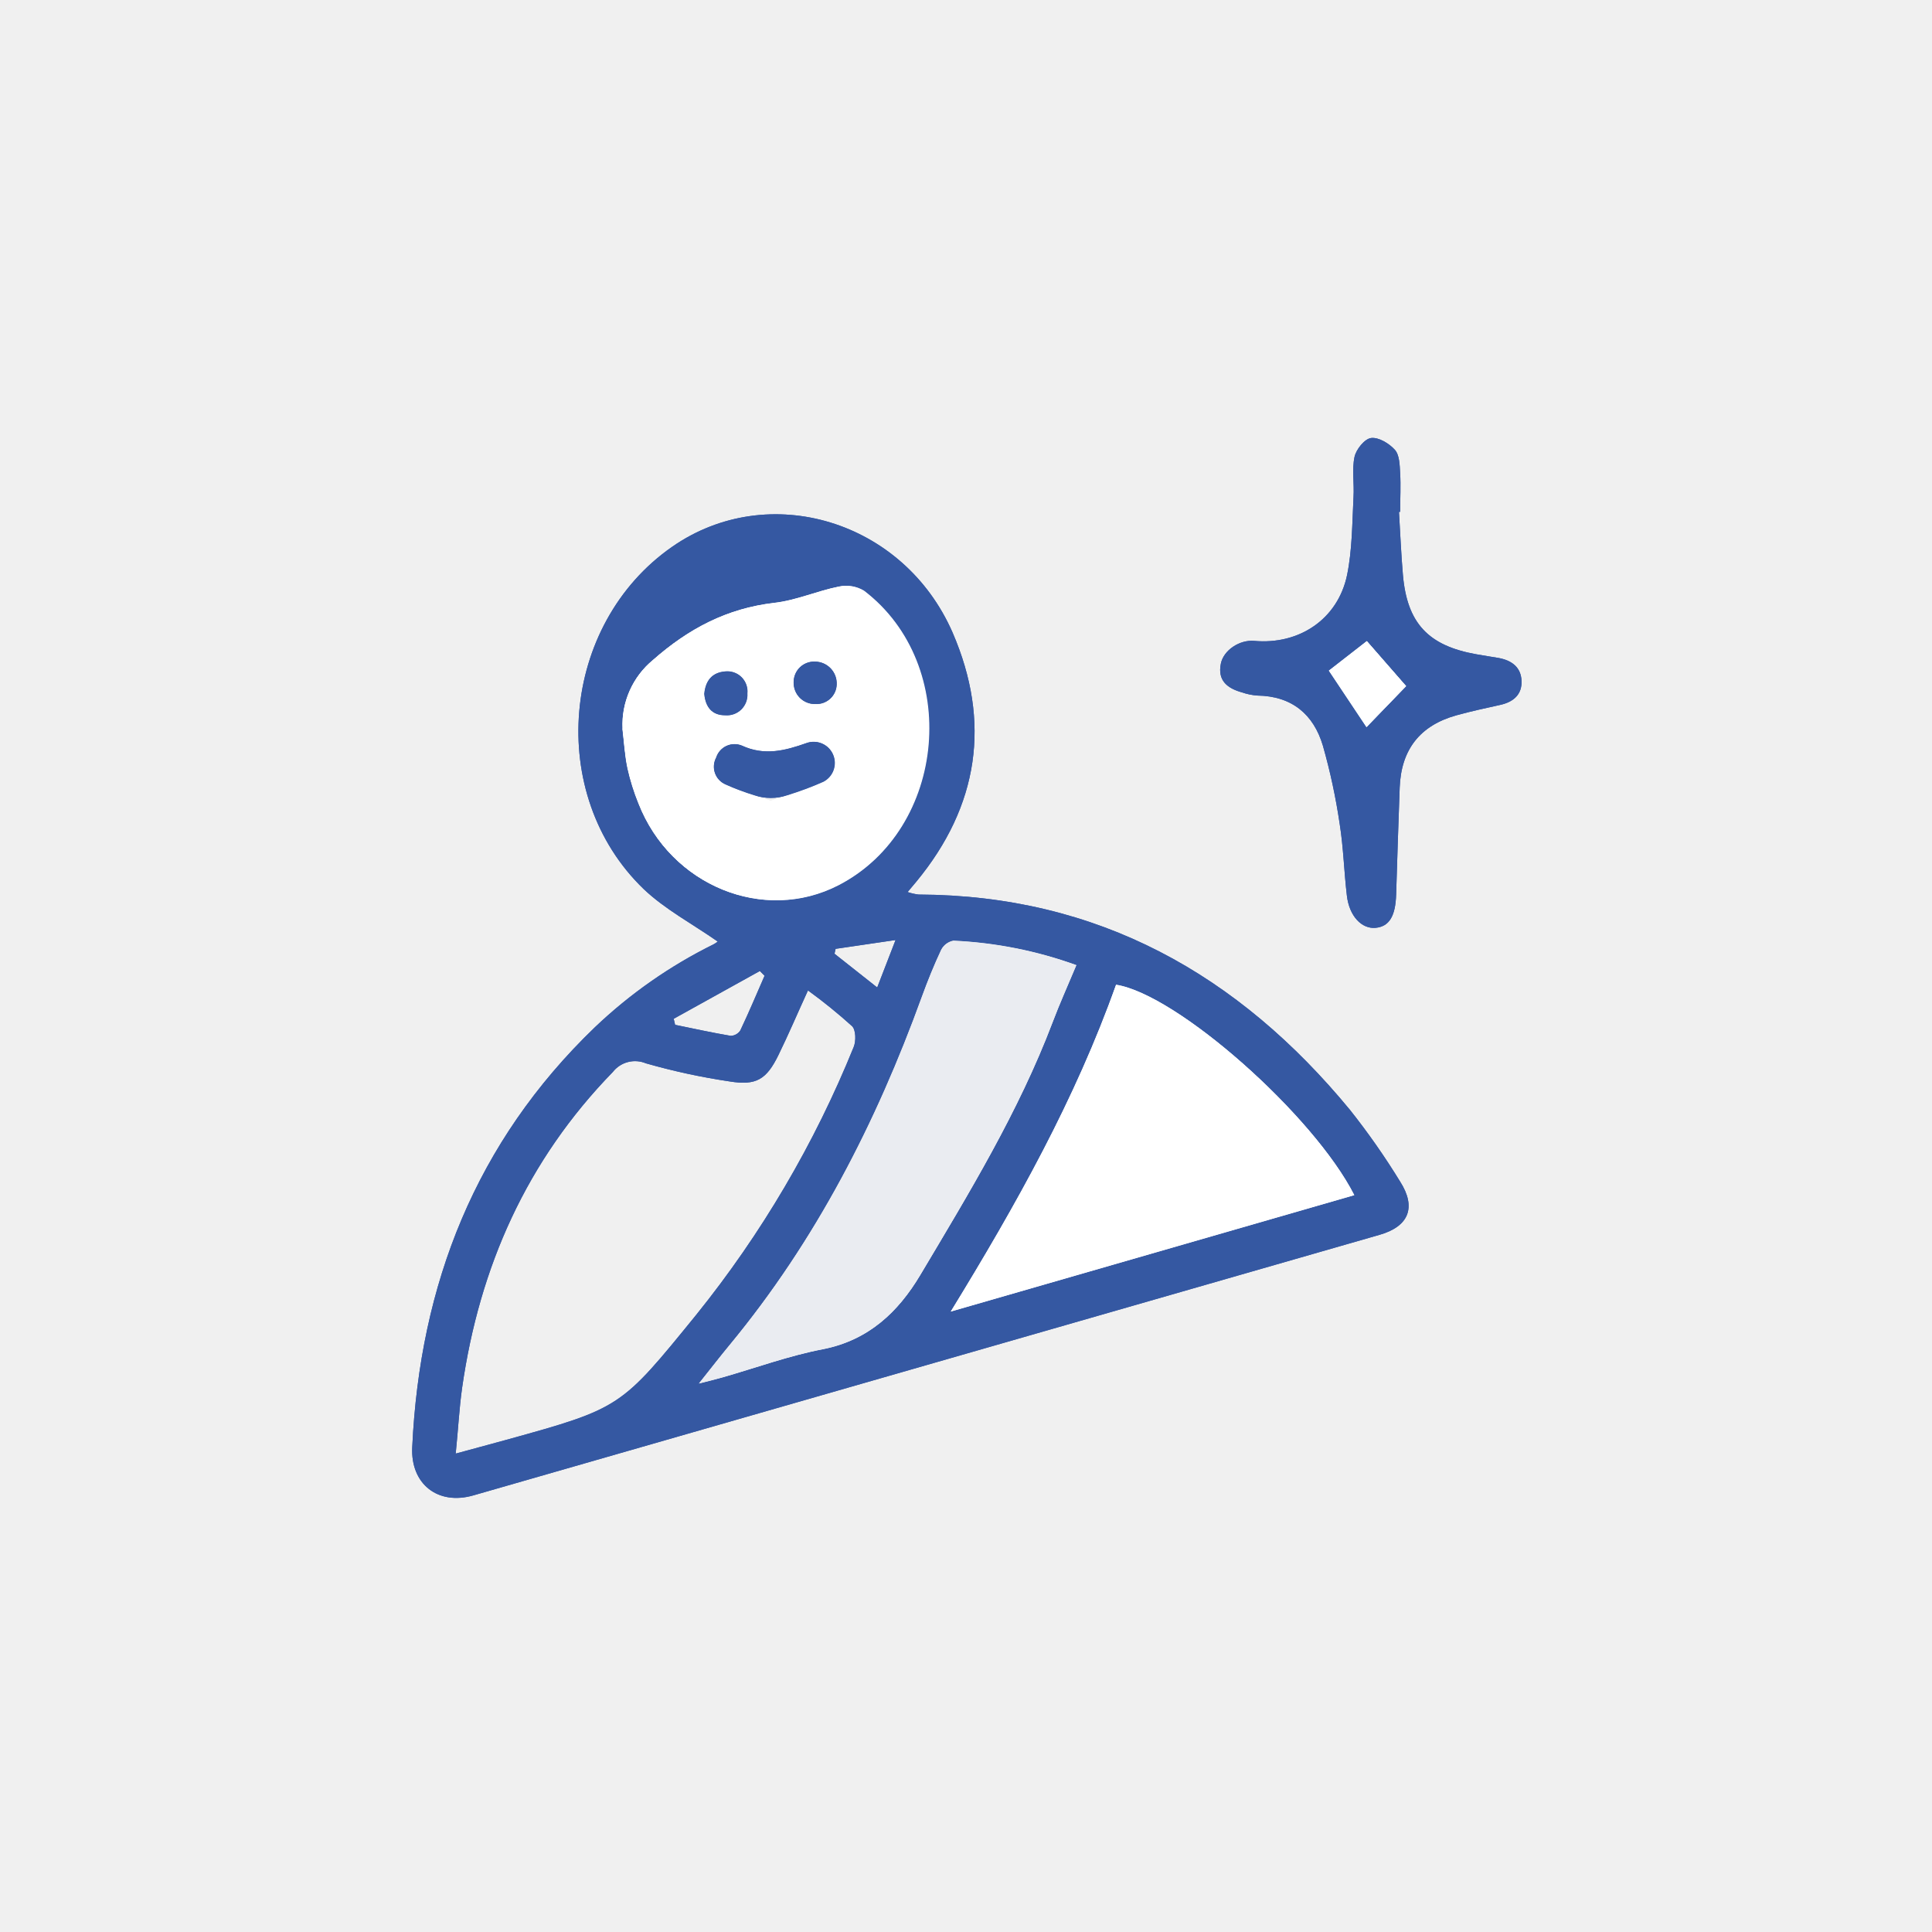
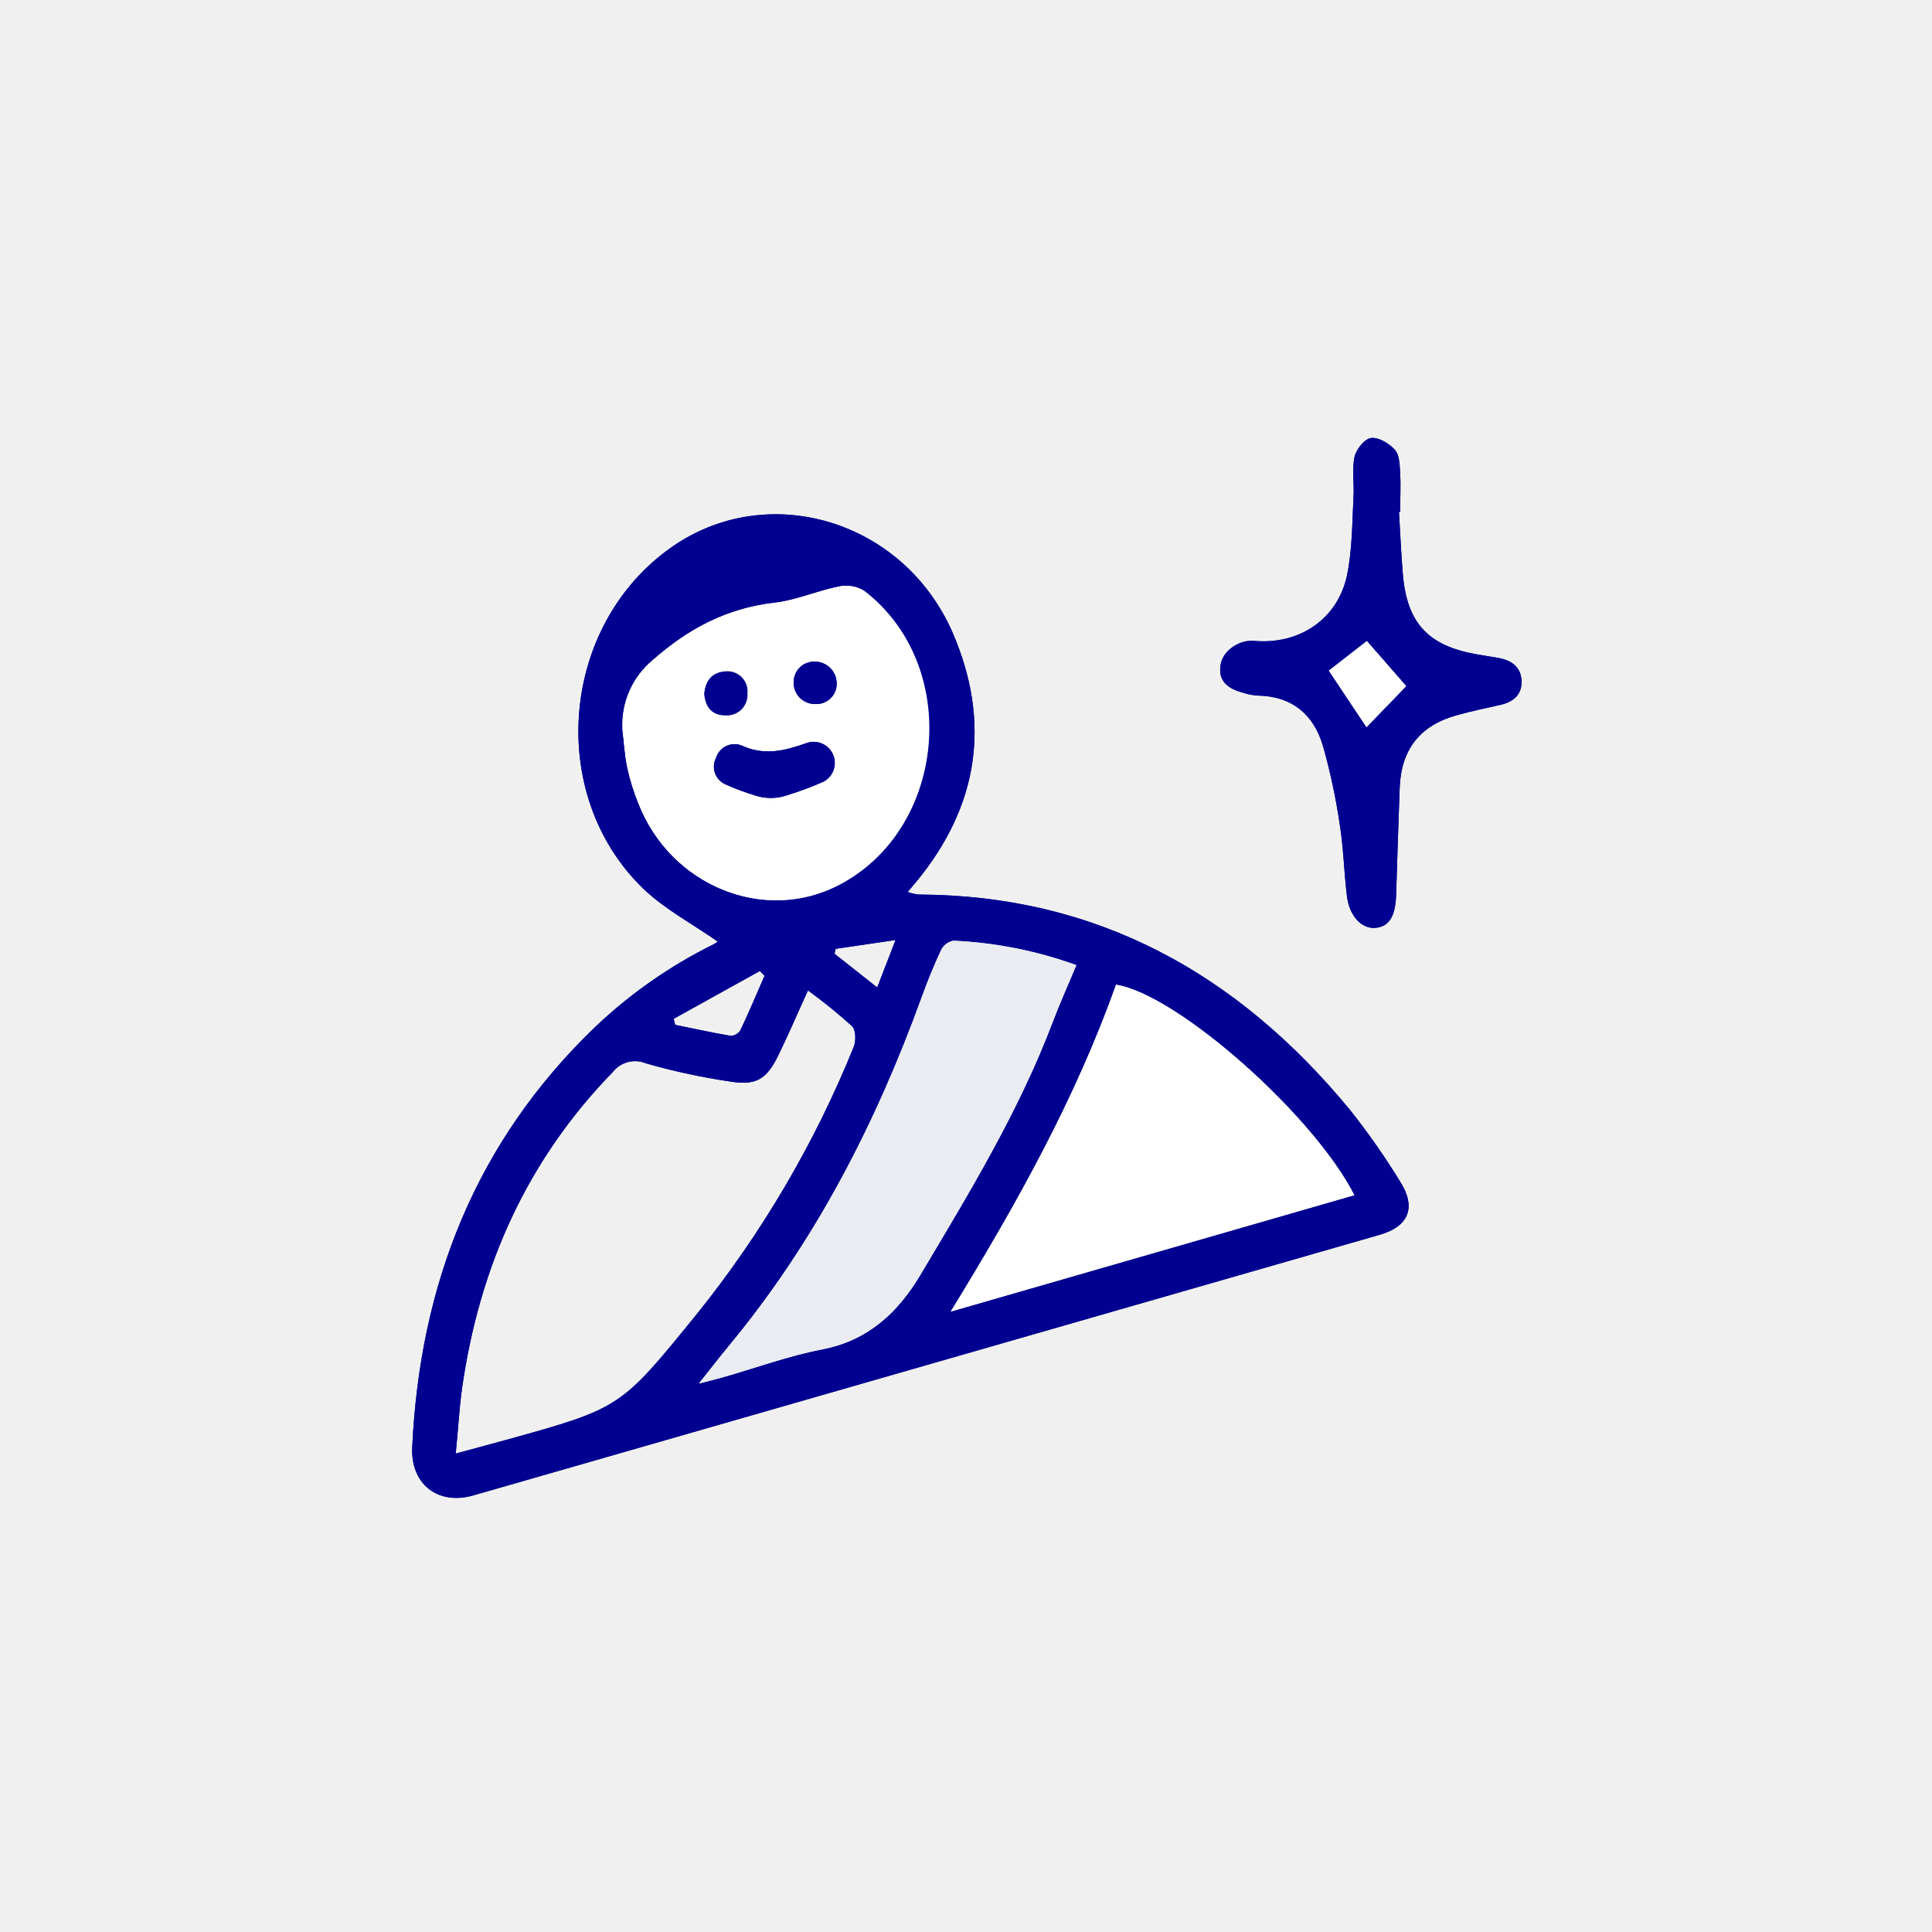
<svg xmlns="http://www.w3.org/2000/svg" width="300" height="300" viewBox="0 0 300 300" fill="none">
-   <path d="M111.452 146.205C107.512 143.455 103.262 141.205 99.942 138.045C84.702 123.355 87.032 96.935 104.412 84.875C119.352 74.515 140.312 80.785 147.922 98.235C153.922 112.115 151.982 125.145 142.292 136.895L140.932 138.515C141.484 138.704 142.053 138.835 142.632 138.905C170.492 139.015 192.292 151.295 209.632 172.355C212.452 175.907 215.053 179.627 217.422 183.495C219.962 187.495 218.752 190.435 214.242 191.735C167.329 205.235 120.412 218.725 73.492 232.205C67.992 233.785 63.742 230.435 64.012 224.735C65.192 199.415 73.862 177.325 92.352 159.535C97.816 154.328 104.036 149.979 110.802 146.635C111.032 146.513 111.25 146.369 111.452 146.205V146.205ZM125.452 153.815C123.822 157.375 122.452 160.605 120.882 163.815C119.022 167.635 117.412 168.595 113.302 167.925C108.912 167.275 104.569 166.337 100.302 165.115C99.415 164.743 98.429 164.673 97.499 164.917C96.568 165.161 95.743 165.705 95.152 166.465C81.812 180.165 74.452 196.685 71.762 215.465C71.302 218.715 71.142 222.015 70.762 225.715C73.762 224.895 76.212 224.245 78.632 223.575C96.452 218.645 96.392 218.575 108.112 204.165C118.258 191.576 126.496 177.562 132.562 162.575C132.942 161.655 132.902 159.915 132.312 159.345C130.139 157.381 127.862 155.535 125.492 153.815H125.452ZM96.622 113.145C96.872 115.205 96.982 117.305 97.402 119.325C97.818 121.182 98.387 123.001 99.102 124.765C104.102 137.545 118.562 143.435 130.162 137.445C147.002 128.745 149.232 103.265 134.082 91.715C132.909 91.017 131.515 90.791 130.182 91.085C126.822 91.765 123.592 93.225 120.182 93.605C112.832 94.445 106.872 97.605 101.362 102.465C99.801 103.756 98.563 105.393 97.747 107.248C96.93 109.102 96.559 111.121 96.662 113.145H96.622ZM147.622 203.665L210.292 185.585C203.982 173.135 182.762 154.375 173.292 152.905C167.012 170.585 157.882 186.965 147.622 203.665ZM167.142 149.865C161.007 147.645 154.57 146.367 148.052 146.075C147.648 146.152 147.268 146.32 146.939 146.566C146.609 146.812 146.341 147.129 146.152 147.495C145.032 149.865 144.042 152.315 143.152 154.785C136.052 174.375 126.662 192.695 113.312 208.845C111.832 210.625 110.422 212.455 108.522 214.845C110.202 214.415 111.152 214.195 112.082 213.925C117.322 212.435 122.482 210.555 127.802 209.515C134.862 208.125 139.492 203.725 142.892 198.025C150.462 185.325 158.172 172.675 163.452 158.765C164.532 155.895 165.792 153.095 167.142 149.865V149.865ZM104.612 158.195L104.832 159.135C107.712 159.725 110.572 160.355 113.462 160.845C113.759 160.835 114.049 160.755 114.308 160.611C114.567 160.466 114.788 160.262 114.952 160.015C116.282 157.215 117.482 154.355 118.722 151.515L117.992 150.775L104.612 158.195ZM139.062 145.965L129.752 147.335L129.582 148.095L136.212 153.335L139.062 145.965Z" fill="#3558A2" />
-   <path d="M217.233 79.505C217.433 82.765 217.563 86.025 217.843 89.265C218.493 96.745 221.753 100.265 229.243 101.595C230.403 101.815 231.573 101.965 232.733 102.175C234.733 102.555 236.173 103.595 236.263 105.715C236.353 107.835 235.023 108.985 233.003 109.445C230.713 109.955 228.403 110.445 226.143 111.075C220.483 112.655 217.563 116.405 217.343 122.305C217.143 127.825 216.96 133.352 216.793 138.885C216.693 142.265 215.713 143.885 213.583 144.075C211.453 144.265 209.513 142.265 209.143 139.075C208.703 135.385 208.613 131.645 208.033 127.985C207.431 123.872 206.559 119.803 205.423 115.805C203.973 110.905 200.583 108.075 195.233 108.005C194.422 107.945 193.622 107.78 192.853 107.515C190.613 106.885 189.033 105.705 189.573 103.055C189.983 100.975 192.473 99.315 194.743 99.515C201.743 100.155 207.743 96.135 209.173 89.295C209.983 85.345 209.963 81.225 210.173 77.165C210.303 75.095 209.903 72.935 210.333 70.935C210.583 69.775 211.903 68.135 212.903 68.015C214.073 67.865 215.723 68.865 216.603 69.855C217.323 70.675 217.343 72.225 217.413 73.465C217.533 75.465 217.413 77.465 217.413 79.465L217.233 79.505ZM206.363 104.135L212.213 112.905L218.373 106.535L212.263 99.535L206.363 104.135Z" fill="#3558A2" />
+   <path d="M111.452 146.205C107.512 143.455 103.262 141.205 99.942 138.045C84.702 123.355 87.032 96.935 104.412 84.875C119.352 74.515 140.312 80.785 147.922 98.235C153.922 112.115 151.982 125.145 142.292 136.895L140.932 138.515C141.484 138.704 142.053 138.835 142.632 138.905C170.492 139.015 192.292 151.295 209.632 172.355C212.452 175.907 215.053 179.627 217.422 183.495C219.962 187.495 218.752 190.435 214.242 191.735C167.329 205.235 120.412 218.725 73.492 232.205C67.992 233.785 63.742 230.435 64.012 224.735C65.192 199.415 73.862 177.325 92.352 159.535C97.816 154.328 104.036 149.979 110.802 146.635C111.032 146.513 111.25 146.369 111.452 146.205V146.205ZM125.452 153.815C123.822 157.375 122.452 160.605 120.882 163.815C119.022 167.635 117.412 168.595 113.302 167.925C108.912 167.275 104.569 166.337 100.302 165.115C99.415 164.743 98.429 164.673 97.499 164.917C96.568 165.161 95.743 165.705 95.152 166.465C81.812 180.165 74.452 196.685 71.762 215.465C71.302 218.715 71.142 222.015 70.762 225.715C73.762 224.895 76.212 224.245 78.632 223.575C96.452 218.645 96.392 218.575 108.112 204.165C118.258 191.576 126.496 177.562 132.562 162.575C132.942 161.655 132.902 159.915 132.312 159.345C130.139 157.381 127.862 155.535 125.492 153.815H125.452ZM96.622 113.145C96.872 115.205 96.982 117.305 97.402 119.325C97.818 121.182 98.387 123.001 99.102 124.765C104.102 137.545 118.562 143.435 130.162 137.445C147.002 128.745 149.232 103.265 134.082 91.715C132.909 91.017 131.515 90.791 130.182 91.085C126.822 91.765 123.592 93.225 120.182 93.605C112.832 94.445 106.872 97.605 101.362 102.465C99.801 103.756 98.563 105.393 97.747 107.248C96.93 109.102 96.559 111.121 96.662 113.145H96.622ZM147.622 203.665L210.292 185.585C203.982 173.135 182.762 154.375 173.292 152.905C167.012 170.585 157.882 186.965 147.622 203.665ZM167.142 149.865C161.007 147.645 154.57 146.367 148.052 146.075C147.648 146.152 147.268 146.32 146.939 146.566C146.609 146.812 146.341 147.129 146.152 147.495C145.032 149.865 144.042 152.315 143.152 154.785C136.052 174.375 126.662 192.695 113.312 208.845C111.832 210.625 110.422 212.455 108.522 214.845C110.202 214.415 111.152 214.195 112.082 213.925C117.322 212.435 122.482 210.555 127.802 209.515C134.862 208.125 139.492 203.725 142.892 198.025C150.462 185.325 158.172 172.675 163.452 158.765C164.532 155.895 165.792 153.095 167.142 149.865V149.865ZM104.612 158.195L104.832 159.135C107.712 159.725 110.572 160.355 113.462 160.845C113.759 160.835 114.049 160.755 114.308 160.611C114.567 160.466 114.788 160.262 114.952 160.015C116.282 157.215 117.482 154.355 118.722 151.515L117.992 150.775L104.612 158.195ZM139.062 145.965L129.752 147.335L129.582 148.095L136.212 153.335L139.062 145.965Z" fill="#000091" />
+   <path d="M217.233 79.505C217.433 82.765 217.563 86.025 217.843 89.265C218.493 96.745 221.753 100.265 229.243 101.595C230.403 101.815 231.573 101.965 232.733 102.175C234.733 102.555 236.173 103.595 236.263 105.715C236.353 107.835 235.023 108.985 233.003 109.445C230.713 109.955 228.403 110.445 226.143 111.075C220.483 112.655 217.563 116.405 217.343 122.305C217.143 127.825 216.96 133.352 216.793 138.885C216.693 142.265 215.713 143.885 213.583 144.075C211.453 144.265 209.513 142.265 209.143 139.075C208.703 135.385 208.613 131.645 208.033 127.985C207.431 123.872 206.559 119.803 205.423 115.805C203.973 110.905 200.583 108.075 195.233 108.005C194.422 107.945 193.622 107.78 192.853 107.515C190.613 106.885 189.033 105.705 189.573 103.055C189.983 100.975 192.473 99.315 194.743 99.515C201.743 100.155 207.743 96.135 209.173 89.295C209.983 85.345 209.963 81.225 210.173 77.165C210.303 75.095 209.903 72.935 210.333 70.935C210.583 69.775 211.903 68.135 212.903 68.015C214.073 67.865 215.723 68.865 216.603 69.855C217.323 70.675 217.343 72.225 217.413 73.465C217.533 75.465 217.413 77.465 217.413 79.465L217.233 79.505ZM206.363 104.135L212.213 112.905L218.373 106.535L212.263 99.535L206.363 104.135Z" fill="#000091" />
  <path d="M96.662 113.144C96.569 111.114 96.953 109.091 97.783 107.236C98.613 105.381 99.866 103.747 101.442 102.464C106.952 97.624 112.912 94.464 120.262 93.604C123.632 93.224 126.862 91.764 130.262 91.084C131.595 90.791 132.989 91.016 134.162 91.714C149.312 103.264 147.082 128.714 130.242 137.444C118.642 143.444 104.182 137.544 99.182 124.764C98.467 123.001 97.898 121.181 97.482 119.324C97.022 117.304 96.912 115.204 96.662 113.144ZM119.662 124.354C122.472 123.354 125.262 122.584 127.842 121.354C128.584 120.967 129.151 120.312 129.427 119.521C129.702 118.731 129.666 117.865 129.326 117.1C128.986 116.335 128.367 115.729 127.595 115.405C126.823 115.08 125.957 115.062 125.172 115.354C121.852 116.534 118.672 117.354 115.172 115.734C114.788 115.577 114.376 115.5 113.961 115.51C113.546 115.52 113.138 115.616 112.762 115.792C112.386 115.968 112.051 116.219 111.777 116.531C111.503 116.843 111.297 117.209 111.172 117.604C110.975 117.972 110.857 118.377 110.826 118.793C110.794 119.21 110.85 119.628 110.989 120.021C111.128 120.415 111.348 120.775 111.635 121.078C111.921 121.382 112.268 121.622 112.652 121.784C114.832 122.844 117.232 123.484 119.672 124.354H119.662ZM109.342 107.734C109.532 109.804 110.552 111.084 112.612 111.074C113.07 111.111 113.53 111.049 113.962 110.892C114.393 110.735 114.786 110.486 115.112 110.164C115.439 109.841 115.692 109.451 115.854 109.022C116.016 108.592 116.084 108.133 116.052 107.674C116.097 107.219 116.042 106.759 115.89 106.327C115.739 105.895 115.494 105.502 115.173 105.174C114.853 104.847 114.465 104.595 114.036 104.434C113.607 104.273 113.149 104.209 112.692 104.244C110.522 104.384 109.542 105.734 109.352 107.734H109.342ZM129.922 106.314C129.952 105.852 129.887 105.388 129.732 104.951C129.577 104.514 129.334 104.114 129.018 103.774C128.703 103.434 128.322 103.163 127.898 102.975C127.473 102.788 127.016 102.689 126.552 102.684C126.114 102.665 125.677 102.736 125.268 102.893C124.859 103.051 124.487 103.291 124.175 103.599C123.864 103.907 123.619 104.276 123.457 104.683C123.294 105.09 123.218 105.526 123.232 105.964C123.213 106.414 123.286 106.863 123.447 107.283C123.608 107.703 123.854 108.086 124.169 108.407C124.484 108.729 124.861 108.982 125.278 109.152C125.695 109.322 126.142 109.404 126.592 109.394C127.016 109.42 127.44 109.36 127.84 109.218C128.24 109.075 128.606 108.854 128.918 108.566C129.23 108.278 129.481 107.931 129.655 107.544C129.829 107.157 129.923 106.739 129.932 106.314H129.922Z" fill="white" />
  <path d="M147.623 203.664C157.883 186.934 167.013 170.584 173.303 152.904C182.763 154.374 203.983 173.134 210.303 185.584L147.623 203.664Z" fill="white" />
  <path d="M167.142 149.864C165.792 153.094 164.532 155.864 163.442 158.754C158.162 172.664 150.442 185.314 142.882 198.014C139.482 203.714 134.882 208.114 127.792 209.504C122.472 210.504 117.312 212.424 112.072 213.914C111.142 214.184 110.192 214.404 108.512 214.834C110.412 212.454 111.822 210.624 113.302 208.834C126.652 192.684 136.042 174.364 143.142 154.774C144.042 152.304 145.032 149.854 146.142 147.484C146.33 147.119 146.599 146.802 146.928 146.556C147.257 146.31 147.638 146.142 148.042 146.064C154.564 146.359 161.004 147.64 167.142 149.864V149.864Z" fill="#EAECF1" />
  <path d="M206.332 104.135L212.232 99.545L218.342 106.545L212.182 112.915L206.332 104.135Z" fill="white" />
-   <path d="M122.233 123.494C120.58 124.039 118.796 124.039 117.143 123.494C115.623 123.029 114.134 122.471 112.683 121.824C112.298 121.662 111.952 121.422 111.665 121.118C111.379 120.814 111.159 120.454 111.02 120.061C110.88 119.668 110.825 119.25 110.856 118.833C110.888 118.417 111.006 118.012 111.203 117.644C111.328 117.249 111.534 116.883 111.807 116.571C112.081 116.259 112.416 116.007 112.792 115.832C113.168 115.656 113.576 115.56 113.991 115.55C114.406 115.54 114.819 115.617 115.203 115.774C118.693 117.384 121.873 116.574 125.203 115.394C125.987 115.102 126.854 115.12 127.625 115.444C128.397 115.769 129.016 116.375 129.356 117.14C129.697 117.905 129.733 118.771 129.457 119.561C129.181 120.351 128.615 121.007 127.873 121.394C126.035 122.204 124.152 122.906 122.233 123.494V123.494Z" fill="#3558A2" />
-   <path d="M109.354 107.736C109.544 105.736 110.523 104.386 112.703 104.246C113.16 104.21 113.619 104.275 114.047 104.435C114.476 104.596 114.864 104.849 115.185 105.176C115.505 105.503 115.75 105.896 115.902 106.328C116.054 106.76 116.109 107.22 116.063 107.676C116.095 108.134 116.028 108.594 115.865 109.023C115.703 109.453 115.45 109.842 115.124 110.165C114.797 110.488 114.404 110.737 113.973 110.894C113.542 111.051 113.081 111.113 112.624 111.076C110.564 111.086 109.544 109.806 109.354 107.736Z" fill="#3558A2" />
-   <path d="M129.933 106.315C129.914 106.729 129.813 107.136 129.636 107.512C129.459 107.887 129.209 108.224 128.902 108.503C128.594 108.782 128.235 108.997 127.843 109.136C127.452 109.276 127.038 109.336 126.623 109.315C126.178 109.328 125.734 109.251 125.319 109.088C124.904 108.925 124.527 108.68 124.21 108.366C123.893 108.053 123.643 107.679 123.475 107.266C123.307 106.853 123.225 106.41 123.233 105.965C123.226 105.533 123.307 105.104 123.471 104.704C123.635 104.304 123.879 103.942 124.188 103.64C124.497 103.338 124.864 103.101 125.267 102.946C125.671 102.79 126.101 102.718 126.533 102.735C126.995 102.735 127.451 102.83 127.875 103.012C128.299 103.195 128.682 103.462 129 103.796C129.318 104.131 129.564 104.527 129.725 104.96C129.885 105.393 129.956 105.854 129.933 106.315Z" fill="#3558A2" />
-   <path d="M111.452 146.205C107.512 143.455 103.262 141.205 99.942 138.045C84.702 123.355 87.032 96.935 104.412 84.875C119.352 74.515 140.312 80.785 147.922 98.235C153.922 112.115 151.982 125.145 142.292 136.895L140.932 138.515C141.484 138.704 142.053 138.835 142.632 138.905C170.492 139.015 192.292 151.295 209.632 172.355C212.452 175.907 215.053 179.627 217.422 183.495C219.962 187.495 218.752 190.435 214.242 191.735C167.329 205.235 120.412 218.725 73.492 232.205C67.992 233.785 63.742 230.435 64.012 224.735C65.192 199.415 73.862 177.325 92.352 159.535C97.816 154.328 104.036 149.979 110.802 146.635C111.032 146.513 111.25 146.369 111.452 146.205V146.205ZM125.452 153.815C123.822 157.375 122.452 160.605 120.882 163.815C119.022 167.635 117.412 168.595 113.302 167.925C108.912 167.275 104.569 166.337 100.302 165.115C99.415 164.743 98.429 164.673 97.499 164.917C96.568 165.161 95.743 165.705 95.152 166.465C81.812 180.165 74.452 196.685 71.762 215.465C71.302 218.715 71.142 222.015 70.762 225.715C73.762 224.895 76.212 224.245 78.632 223.575C96.452 218.645 96.392 218.575 108.112 204.165C118.258 191.576 126.496 177.562 132.562 162.575C132.942 161.655 132.902 159.915 132.312 159.345C130.139 157.381 127.862 155.535 125.492 153.815H125.452ZM96.622 113.145C96.872 115.205 96.982 117.305 97.402 119.325C97.818 121.182 98.387 123.001 99.102 124.765C104.102 137.545 118.562 143.435 130.162 137.445C147.002 128.745 149.232 103.265 134.082 91.715C132.909 91.017 131.515 90.791 130.182 91.085C126.822 91.765 123.592 93.225 120.182 93.605C112.832 94.445 106.872 97.605 101.362 102.465C99.801 103.756 98.563 105.393 97.747 107.248C96.93 109.102 96.559 111.121 96.662 113.145H96.622ZM147.622 203.665L210.292 185.585C203.982 173.135 182.762 154.375 173.292 152.905C167.012 170.585 157.882 186.965 147.622 203.665ZM167.142 149.865C161.007 147.645 154.57 146.367 148.052 146.075C147.648 146.152 147.268 146.32 146.939 146.566C146.609 146.812 146.341 147.129 146.152 147.495C145.032 149.865 144.042 152.315 143.152 154.785C136.052 174.375 126.662 192.695 113.312 208.845C111.832 210.625 110.422 212.455 108.522 214.845C110.202 214.415 111.152 214.195 112.082 213.925C117.322 212.435 122.482 210.555 127.802 209.515C134.862 208.125 139.492 203.725 142.892 198.025C150.462 185.325 158.172 172.675 163.452 158.765C164.532 155.895 165.792 153.095 167.142 149.865V149.865ZM104.612 158.195L104.832 159.135C107.712 159.725 110.572 160.355 113.462 160.845C113.759 160.835 114.049 160.755 114.308 160.611C114.567 160.466 114.788 160.262 114.952 160.015C116.282 157.215 117.482 154.355 118.722 151.515L117.992 150.775L104.612 158.195ZM139.062 145.965L129.752 147.335L129.582 148.095L136.212 153.335L139.062 145.965Z" fill="#3558A2" />
-   <path d="M217.233 79.505C217.433 82.765 217.563 86.025 217.843 89.265C218.493 96.745 221.753 100.265 229.243 101.595C230.403 101.815 231.573 101.965 232.733 102.175C234.733 102.555 236.173 103.595 236.263 105.715C236.353 107.835 235.023 108.985 233.003 109.445C230.713 109.955 228.403 110.445 226.143 111.075C220.483 112.655 217.563 116.405 217.343 122.305C217.143 127.825 216.96 133.352 216.793 138.885C216.693 142.265 215.713 143.885 213.583 144.075C211.453 144.265 209.513 142.265 209.143 139.075C208.703 135.385 208.613 131.645 208.033 127.985C207.431 123.872 206.559 119.803 205.423 115.805C203.973 110.905 200.583 108.075 195.233 108.005C194.422 107.945 193.622 107.78 192.853 107.515C190.613 106.885 189.033 105.705 189.573 103.055C189.983 100.975 192.473 99.315 194.743 99.515C201.743 100.155 207.743 96.135 209.173 89.295C209.983 85.345 209.963 81.225 210.173 77.165C210.303 75.095 209.903 72.935 210.333 70.935C210.583 69.775 211.903 68.135 212.903 68.015C214.073 67.865 215.723 68.865 216.603 69.855C217.323 70.675 217.343 72.225 217.413 73.465C217.533 75.465 217.413 77.465 217.413 79.465L217.233 79.505ZM206.363 104.135L212.213 112.905L218.373 106.535L212.263 99.535L206.363 104.135Z" fill="#3558A2" />
+   <path d="M122.233 123.494C120.58 124.039 118.796 124.039 117.143 123.494C115.623 123.029 114.134 122.471 112.683 121.824C112.298 121.662 111.952 121.422 111.665 121.118C111.379 120.814 111.159 120.454 111.02 120.061C110.88 119.668 110.825 119.25 110.856 118.833C110.888 118.417 111.006 118.012 111.203 117.644C111.328 117.249 111.534 116.883 111.807 116.571C112.081 116.259 112.416 116.007 112.792 115.832C113.168 115.656 113.576 115.56 113.991 115.55C114.406 115.54 114.819 115.617 115.203 115.774C118.693 117.384 121.873 116.574 125.203 115.394C125.987 115.102 126.854 115.12 127.625 115.444C128.397 115.769 129.016 116.375 129.356 117.14C129.697 117.905 129.733 118.771 129.457 119.561C129.181 120.351 128.615 121.007 127.873 121.394C126.035 122.204 124.152 122.906 122.233 123.494V123.494Z" fill="#000091" />
+   <path d="M109.354 107.736C109.544 105.736 110.523 104.386 112.703 104.246C113.16 104.21 113.619 104.275 114.047 104.435C114.476 104.596 114.864 104.849 115.185 105.176C115.505 105.503 115.75 105.896 115.902 106.328C116.054 106.76 116.109 107.22 116.063 107.676C116.095 108.134 116.028 108.594 115.865 109.023C115.703 109.453 115.45 109.842 115.124 110.165C114.797 110.488 114.404 110.737 113.973 110.894C113.542 111.051 113.081 111.113 112.624 111.076C110.564 111.086 109.544 109.806 109.354 107.736Z" fill="#000091" />
+   <path d="M129.933 106.315C129.914 106.729 129.813 107.136 129.636 107.512C129.459 107.887 129.209 108.224 128.902 108.503C128.594 108.782 128.235 108.997 127.843 109.136C127.452 109.276 127.038 109.336 126.623 109.315C126.178 109.328 125.734 109.251 125.319 109.088C124.904 108.925 124.527 108.68 124.21 108.366C123.893 108.053 123.643 107.679 123.475 107.266C123.307 106.853 123.225 106.41 123.233 105.965C123.226 105.533 123.307 105.104 123.471 104.704C123.635 104.304 123.879 103.942 124.188 103.64C124.497 103.338 124.864 103.101 125.267 102.946C125.671 102.79 126.101 102.718 126.533 102.735C126.995 102.735 127.451 102.83 127.875 103.012C128.299 103.195 128.682 103.462 129 103.796C129.318 104.131 129.564 104.527 129.725 104.96C129.885 105.393 129.956 105.854 129.933 106.315Z" fill="#000091" />
+   <path d="M111.452 146.205C107.512 143.455 103.262 141.205 99.942 138.045C84.702 123.355 87.032 96.935 104.412 84.875C119.352 74.515 140.312 80.785 147.922 98.235C153.922 112.115 151.982 125.145 142.292 136.895L140.932 138.515C141.484 138.704 142.053 138.835 142.632 138.905C170.492 139.015 192.292 151.295 209.632 172.355C212.452 175.907 215.053 179.627 217.422 183.495C219.962 187.495 218.752 190.435 214.242 191.735C167.329 205.235 120.412 218.725 73.492 232.205C67.992 233.785 63.742 230.435 64.012 224.735C65.192 199.415 73.862 177.325 92.352 159.535C97.816 154.328 104.036 149.979 110.802 146.635C111.032 146.513 111.25 146.369 111.452 146.205V146.205ZM125.452 153.815C123.822 157.375 122.452 160.605 120.882 163.815C119.022 167.635 117.412 168.595 113.302 167.925C108.912 167.275 104.569 166.337 100.302 165.115C99.415 164.743 98.429 164.673 97.499 164.917C96.568 165.161 95.743 165.705 95.152 166.465C81.812 180.165 74.452 196.685 71.762 215.465C71.302 218.715 71.142 222.015 70.762 225.715C73.762 224.895 76.212 224.245 78.632 223.575C96.452 218.645 96.392 218.575 108.112 204.165C118.258 191.576 126.496 177.562 132.562 162.575C132.942 161.655 132.902 159.915 132.312 159.345C130.139 157.381 127.862 155.535 125.492 153.815H125.452ZM96.622 113.145C96.872 115.205 96.982 117.305 97.402 119.325C97.818 121.182 98.387 123.001 99.102 124.765C104.102 137.545 118.562 143.435 130.162 137.445C147.002 128.745 149.232 103.265 134.082 91.715C132.909 91.017 131.515 90.791 130.182 91.085C126.822 91.765 123.592 93.225 120.182 93.605C112.832 94.445 106.872 97.605 101.362 102.465C99.801 103.756 98.563 105.393 97.747 107.248C96.93 109.102 96.559 111.121 96.662 113.145H96.622ZM147.622 203.665L210.292 185.585C203.982 173.135 182.762 154.375 173.292 152.905C167.012 170.585 157.882 186.965 147.622 203.665ZM167.142 149.865C161.007 147.645 154.57 146.367 148.052 146.075C147.648 146.152 147.268 146.32 146.939 146.566C146.609 146.812 146.341 147.129 146.152 147.495C145.032 149.865 144.042 152.315 143.152 154.785C136.052 174.375 126.662 192.695 113.312 208.845C111.832 210.625 110.422 212.455 108.522 214.845C110.202 214.415 111.152 214.195 112.082 213.925C117.322 212.435 122.482 210.555 127.802 209.515C134.862 208.125 139.492 203.725 142.892 198.025C150.462 185.325 158.172 172.675 163.452 158.765C164.532 155.895 165.792 153.095 167.142 149.865V149.865ZM104.612 158.195L104.832 159.135C107.712 159.725 110.572 160.355 113.462 160.845C113.759 160.835 114.049 160.755 114.308 160.611C114.567 160.466 114.788 160.262 114.952 160.015C116.282 157.215 117.482 154.355 118.722 151.515L117.992 150.775L104.612 158.195ZM139.062 145.965L129.752 147.335L129.582 148.095L136.212 153.335L139.062 145.965Z" fill="#000091" />
+   <path d="M217.233 79.505C217.433 82.765 217.563 86.025 217.843 89.265C218.493 96.745 221.753 100.265 229.243 101.595C230.403 101.815 231.573 101.965 232.733 102.175C234.733 102.555 236.173 103.595 236.263 105.715C236.353 107.835 235.023 108.985 233.003 109.445C230.713 109.955 228.403 110.445 226.143 111.075C220.483 112.655 217.563 116.405 217.343 122.305C217.143 127.825 216.96 133.352 216.793 138.885C216.693 142.265 215.713 143.885 213.583 144.075C211.453 144.265 209.513 142.265 209.143 139.075C208.703 135.385 208.613 131.645 208.033 127.985C207.431 123.872 206.559 119.803 205.423 115.805C203.973 110.905 200.583 108.075 195.233 108.005C194.422 107.945 193.622 107.78 192.853 107.515C190.613 106.885 189.033 105.705 189.573 103.055C189.983 100.975 192.473 99.315 194.743 99.515C201.743 100.155 207.743 96.135 209.173 89.295C209.983 85.345 209.963 81.225 210.173 77.165C210.303 75.095 209.903 72.935 210.333 70.935C210.583 69.775 211.903 68.135 212.903 68.015C214.073 67.865 215.723 68.865 216.603 69.855C217.323 70.675 217.343 72.225 217.413 73.465C217.533 75.465 217.413 77.465 217.413 79.465L217.233 79.505ZM206.363 104.135L212.213 112.905L218.373 106.535L212.263 99.535L206.363 104.135Z" fill="#000091" />
  <path d="M96.662 113.144C96.569 111.114 96.953 109.091 97.783 107.236C98.613 105.381 99.866 103.747 101.442 102.464C106.952 97.624 112.912 94.464 120.262 93.604C123.632 93.224 126.862 91.764 130.262 91.084C131.595 90.791 132.989 91.016 134.162 91.714C149.312 103.264 147.082 128.714 130.242 137.444C118.642 143.444 104.182 137.544 99.182 124.764C98.467 123.001 97.898 121.181 97.482 119.324C97.022 117.304 96.912 115.204 96.662 113.144ZM119.662 124.354C122.472 123.354 125.262 122.584 127.842 121.354C128.584 120.967 129.151 120.312 129.427 119.521C129.702 118.731 129.666 117.865 129.326 117.1C128.986 116.335 128.367 115.729 127.595 115.405C126.823 115.08 125.957 115.062 125.172 115.354C121.852 116.534 118.672 117.354 115.172 115.734C114.788 115.577 114.376 115.5 113.961 115.51C113.546 115.52 113.138 115.616 112.762 115.792C112.386 115.968 112.051 116.219 111.777 116.531C111.503 116.843 111.297 117.209 111.172 117.604C110.975 117.972 110.857 118.377 110.826 118.793C110.794 119.21 110.85 119.628 110.989 120.021C111.128 120.415 111.348 120.775 111.635 121.078C111.921 121.382 112.268 121.622 112.652 121.784C114.832 122.844 117.232 123.484 119.672 124.354H119.662ZM109.342 107.734C109.532 109.804 110.552 111.084 112.612 111.074C113.07 111.111 113.53 111.049 113.962 110.892C114.393 110.735 114.786 110.486 115.112 110.164C115.439 109.841 115.692 109.451 115.854 109.022C116.016 108.592 116.084 108.133 116.052 107.674C116.097 107.219 116.042 106.759 115.89 106.327C115.739 105.895 115.494 105.502 115.173 105.174C114.853 104.847 114.465 104.595 114.036 104.434C113.607 104.273 113.149 104.209 112.692 104.244C110.522 104.384 109.542 105.734 109.352 107.734H109.342ZM129.922 106.314C129.952 105.852 129.887 105.388 129.732 104.951C129.577 104.514 129.334 104.114 129.018 103.774C128.703 103.434 128.322 103.163 127.898 102.975C127.473 102.788 127.016 102.689 126.552 102.684C126.114 102.665 125.677 102.736 125.268 102.893C124.859 103.051 124.487 103.291 124.175 103.599C123.864 103.907 123.619 104.276 123.457 104.683C123.294 105.09 123.218 105.526 123.232 105.964C123.213 106.414 123.286 106.863 123.447 107.283C123.608 107.703 123.854 108.086 124.169 108.407C124.484 108.729 124.861 108.982 125.278 109.152C125.695 109.322 126.142 109.404 126.592 109.394C127.016 109.42 127.44 109.36 127.84 109.218C128.24 109.075 128.606 108.854 128.918 108.566C129.23 108.278 129.481 107.931 129.655 107.544C129.829 107.157 129.923 106.739 129.932 106.314H129.922Z" fill="white" />
  <path d="M147.623 203.664C157.883 186.934 167.013 170.584 173.303 152.904C182.763 154.374 203.983 173.134 210.303 185.584L147.623 203.664Z" fill="white" />
  <path d="M167.142 149.864C165.792 153.094 164.532 155.864 163.442 158.754C158.162 172.664 150.442 185.314 142.882 198.014C139.482 203.714 134.882 208.114 127.792 209.504C122.472 210.504 117.312 212.424 112.072 213.914C111.142 214.184 110.192 214.404 108.512 214.834C110.412 212.454 111.822 210.624 113.302 208.834C126.652 192.684 136.042 174.364 143.142 154.774C144.042 152.304 145.032 149.854 146.142 147.484C146.33 147.119 146.599 146.802 146.928 146.556C147.257 146.31 147.638 146.142 148.042 146.064C154.564 146.359 161.004 147.64 167.142 149.864V149.864Z" fill="#EAECF1" />
  <path d="M206.332 104.135L212.232 99.545L218.342 106.545L212.182 112.915L206.332 104.135Z" fill="white" />
-   <path d="M122.233 123.494C120.58 124.039 118.796 124.039 117.143 123.494C115.623 123.029 114.134 122.471 112.683 121.824C112.298 121.662 111.952 121.422 111.665 121.118C111.379 120.814 111.159 120.454 111.02 120.061C110.88 119.668 110.825 119.25 110.856 118.833C110.888 118.417 111.006 118.012 111.203 117.644C111.328 117.249 111.534 116.883 111.807 116.571C112.081 116.259 112.416 116.007 112.792 115.832C113.168 115.656 113.576 115.56 113.991 115.55C114.406 115.54 114.819 115.617 115.203 115.774C118.693 117.384 121.873 116.574 125.203 115.394C125.987 115.102 126.854 115.12 127.625 115.444C128.397 115.769 129.016 116.375 129.356 117.14C129.697 117.905 129.733 118.771 129.457 119.561C129.181 120.351 128.615 121.007 127.873 121.394C126.035 122.204 124.152 122.906 122.233 123.494V123.494Z" fill="#3558A2" />
-   <path d="M109.354 107.736C109.544 105.736 110.523 104.386 112.703 104.246C113.16 104.21 113.619 104.275 114.047 104.435C114.476 104.596 114.864 104.849 115.185 105.176C115.505 105.503 115.75 105.896 115.902 106.328C116.054 106.76 116.109 107.22 116.063 107.676C116.095 108.134 116.028 108.594 115.865 109.023C115.703 109.453 115.45 109.842 115.124 110.165C114.797 110.488 114.404 110.737 113.973 110.894C113.542 111.051 113.081 111.113 112.624 111.076C110.564 111.086 109.544 109.806 109.354 107.736Z" fill="#3558A2" />
-   <path d="M129.933 106.315C129.914 106.729 129.813 107.136 129.636 107.512C129.459 107.887 129.209 108.224 128.902 108.503C128.594 108.782 128.235 108.997 127.843 109.136C127.452 109.276 127.038 109.336 126.623 109.315C126.178 109.328 125.734 109.251 125.319 109.088C124.904 108.925 124.527 108.68 124.21 108.366C123.893 108.053 123.643 107.679 123.475 107.266C123.307 106.853 123.225 106.41 123.233 105.965C123.226 105.533 123.307 105.104 123.471 104.704C123.635 104.304 123.879 103.942 124.188 103.64C124.497 103.338 124.864 103.101 125.267 102.946C125.671 102.79 126.101 102.718 126.533 102.735C126.995 102.735 127.451 102.83 127.875 103.012C128.299 103.195 128.682 103.462 129 103.796C129.318 104.131 129.564 104.527 129.725 104.96C129.885 105.393 129.956 105.854 129.933 106.315Z" fill="#3558A2" />
+   <path d="M122.233 123.494C120.58 124.039 118.796 124.039 117.143 123.494C115.623 123.029 114.134 122.471 112.683 121.824C112.298 121.662 111.952 121.422 111.665 121.118C111.379 120.814 111.159 120.454 111.02 120.061C110.88 119.668 110.825 119.25 110.856 118.833C110.888 118.417 111.006 118.012 111.203 117.644C111.328 117.249 111.534 116.883 111.807 116.571C112.081 116.259 112.416 116.007 112.792 115.832C113.168 115.656 113.576 115.56 113.991 115.55C114.406 115.54 114.819 115.617 115.203 115.774C118.693 117.384 121.873 116.574 125.203 115.394C125.987 115.102 126.854 115.12 127.625 115.444C128.397 115.769 129.016 116.375 129.356 117.14C129.697 117.905 129.733 118.771 129.457 119.561C129.181 120.351 128.615 121.007 127.873 121.394C126.035 122.204 124.152 122.906 122.233 123.494V123.494Z" fill="#000091" />
+   <path d="M109.354 107.736C109.544 105.736 110.523 104.386 112.703 104.246C113.16 104.21 113.619 104.275 114.047 104.435C114.476 104.596 114.864 104.849 115.185 105.176C115.505 105.503 115.75 105.896 115.902 106.328C116.054 106.76 116.109 107.22 116.063 107.676C116.095 108.134 116.028 108.594 115.865 109.023C115.703 109.453 115.45 109.842 115.124 110.165C114.797 110.488 114.404 110.737 113.973 110.894C113.542 111.051 113.081 111.113 112.624 111.076C110.564 111.086 109.544 109.806 109.354 107.736Z" fill="#000091" />
+   <path d="M129.933 106.315C129.914 106.729 129.813 107.136 129.636 107.512C129.459 107.887 129.209 108.224 128.902 108.503C128.594 108.782 128.235 108.997 127.843 109.136C127.452 109.276 127.038 109.336 126.623 109.315C126.178 109.328 125.734 109.251 125.319 109.088C124.904 108.925 124.527 108.68 124.21 108.366C123.893 108.053 123.643 107.679 123.475 107.266C123.307 106.853 123.225 106.41 123.233 105.965C123.226 105.533 123.307 105.104 123.471 104.704C123.635 104.304 123.879 103.942 124.188 103.64C124.497 103.338 124.864 103.101 125.267 102.946C125.671 102.79 126.101 102.718 126.533 102.735C126.995 102.735 127.451 102.83 127.875 103.012C128.299 103.195 128.682 103.462 129 103.796C129.318 104.131 129.564 104.527 129.725 104.96C129.885 105.393 129.956 105.854 129.933 106.315Z" fill="#000091" />
</svg>
